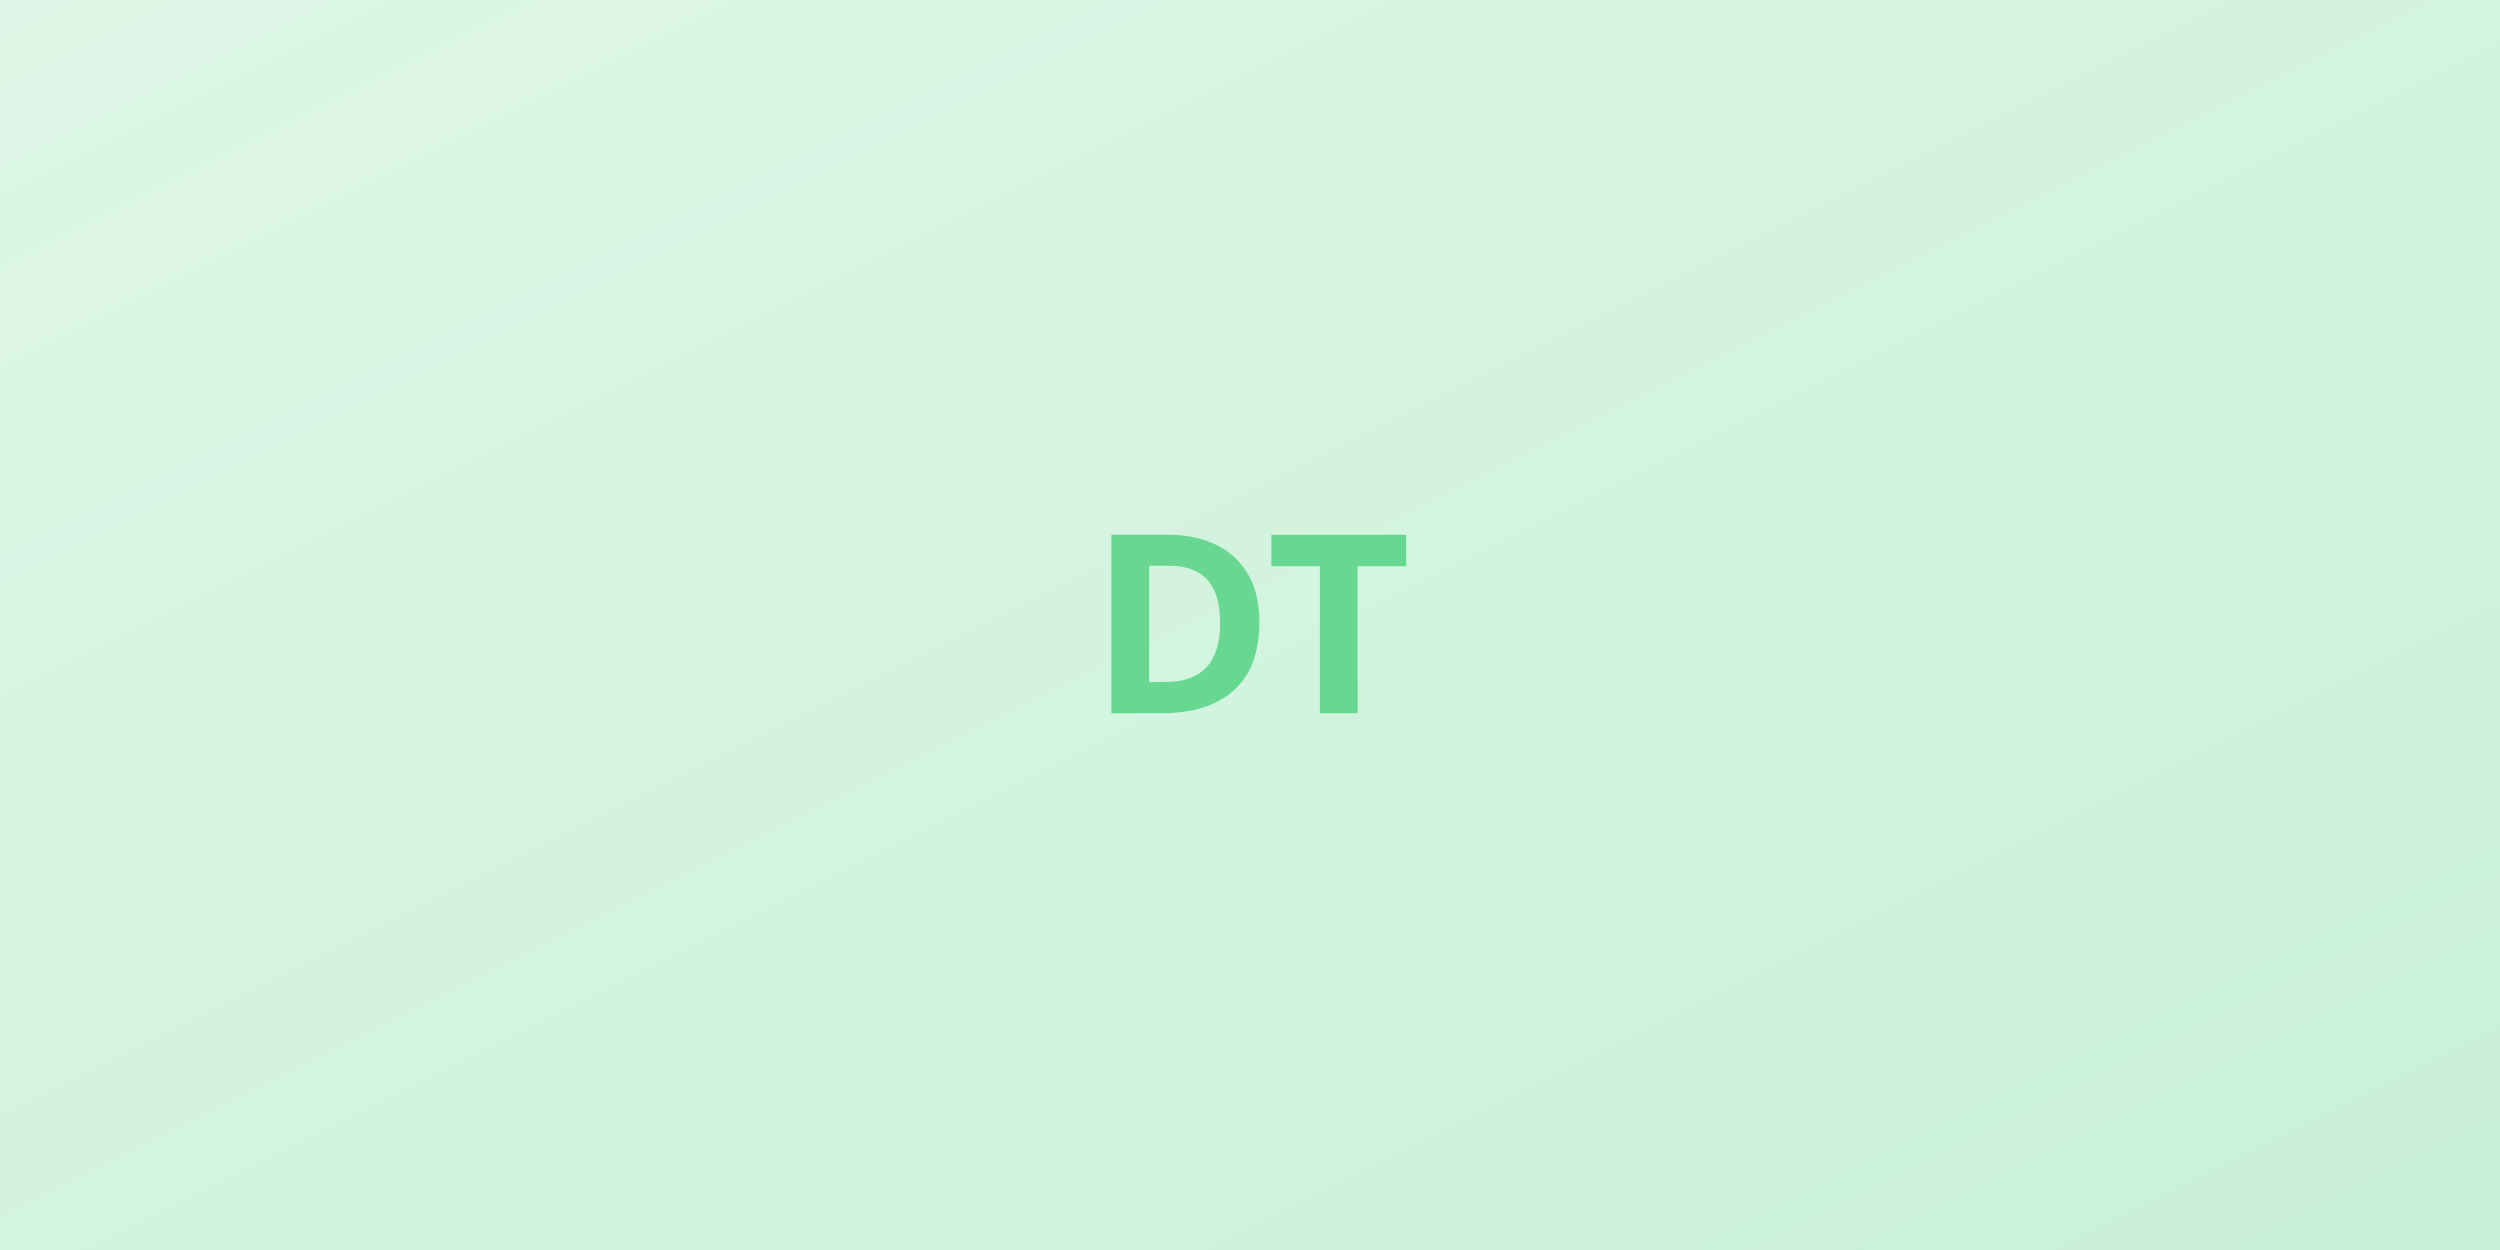
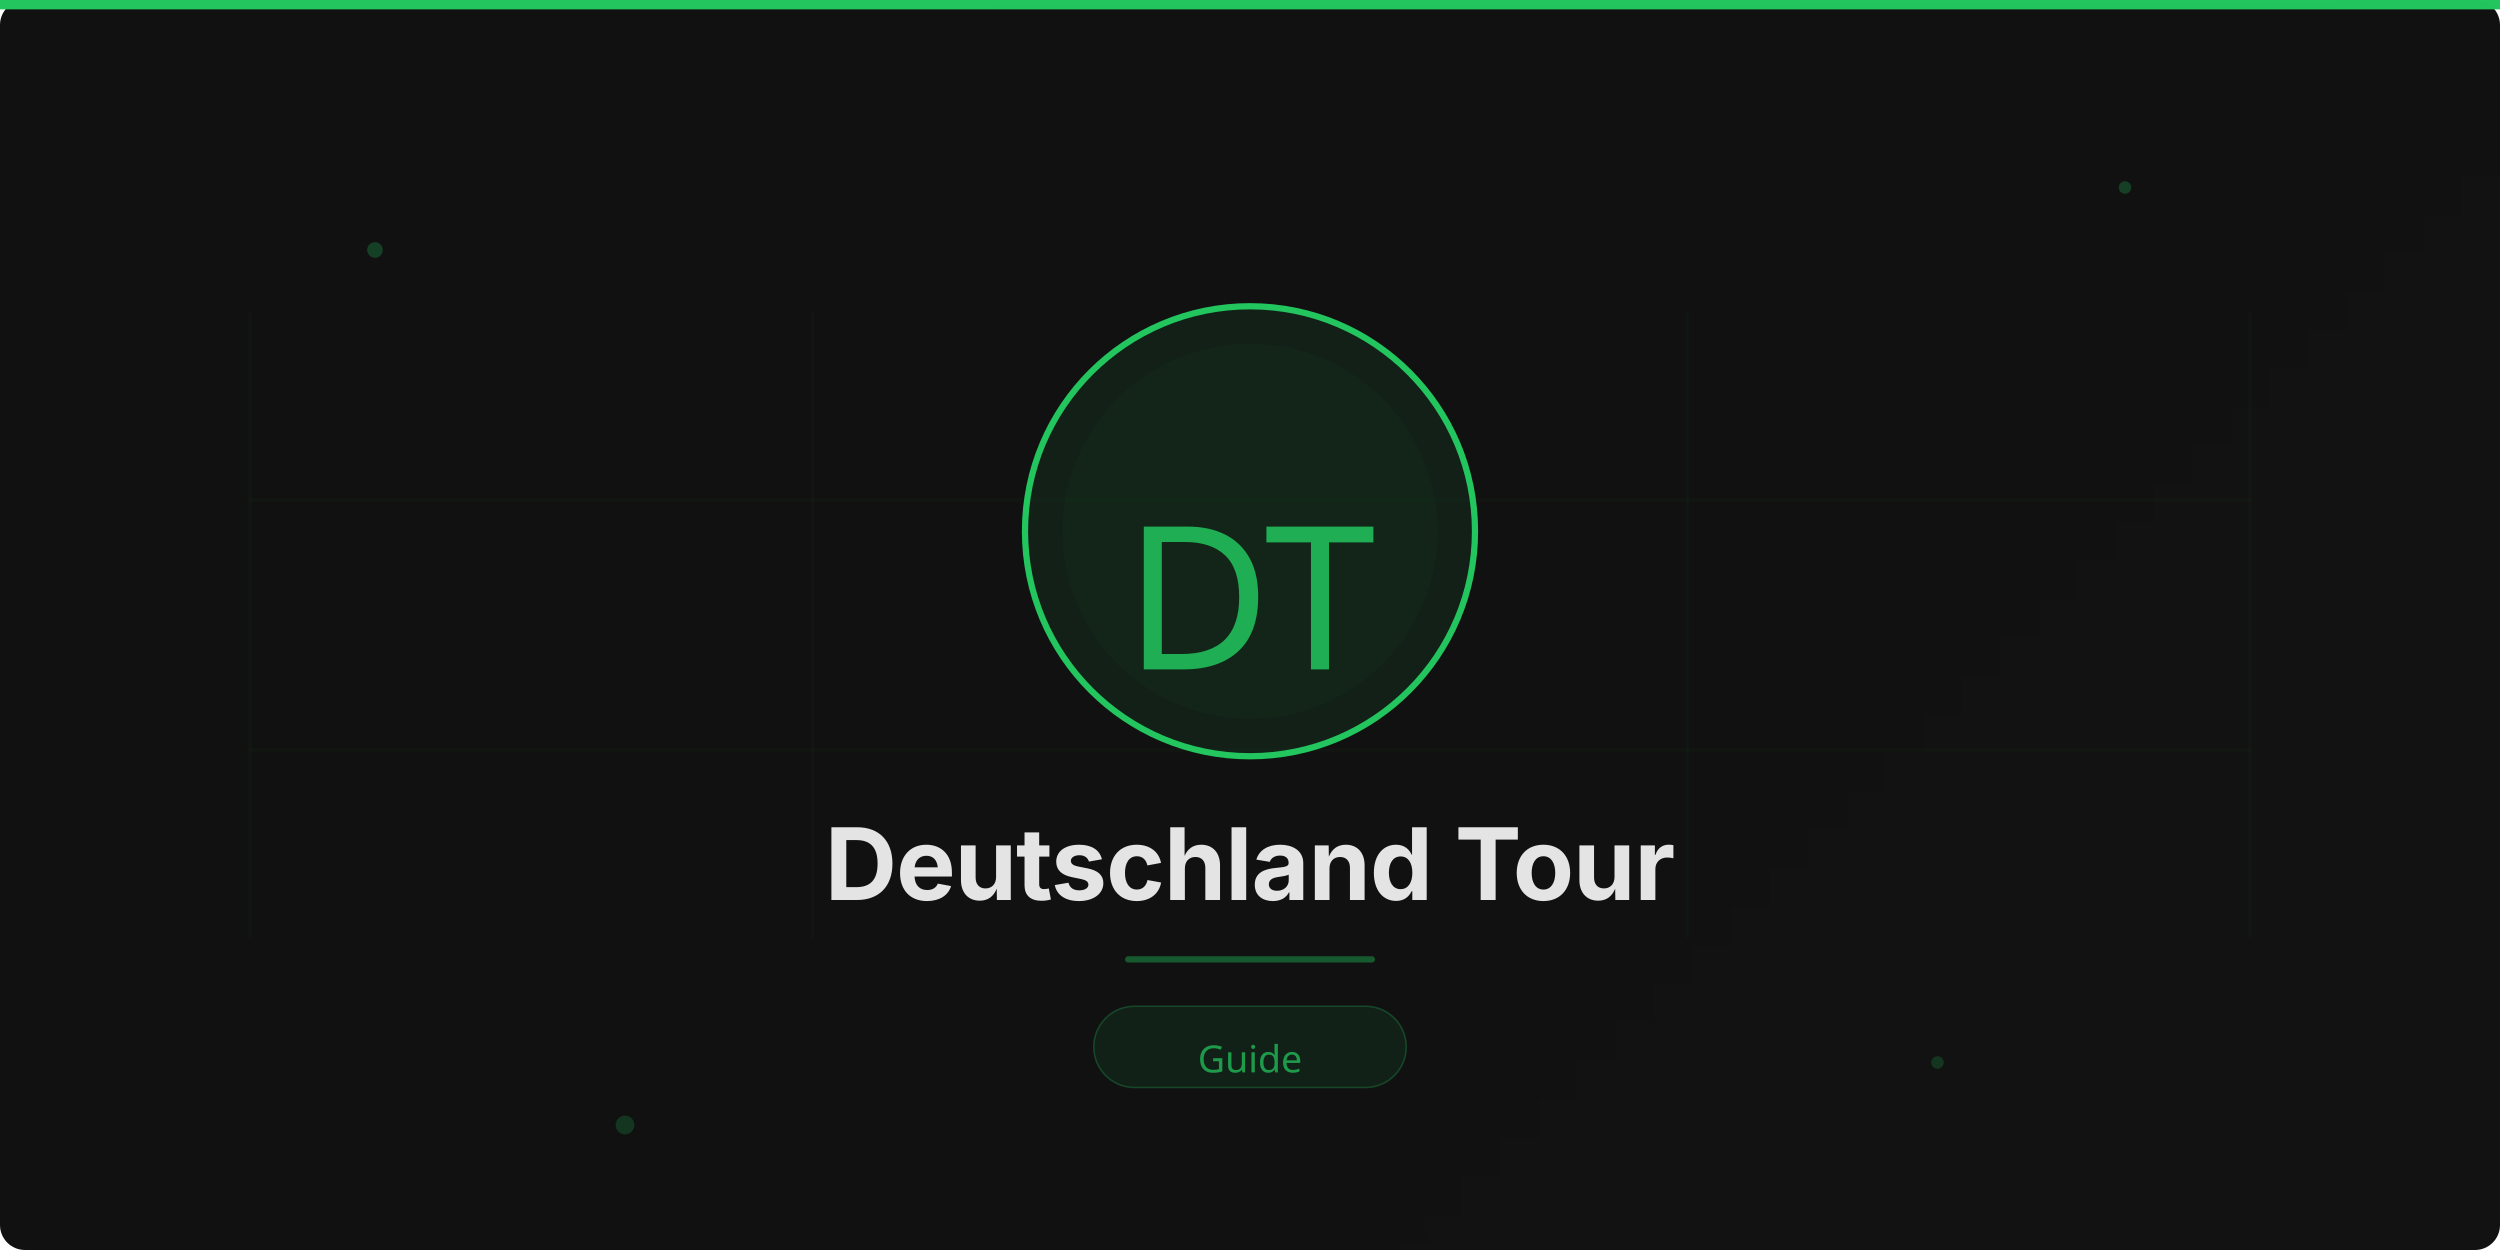
- <svg xmlns="http://www.w3.org/2000/svg" width="800" height="400">
-   <rect width="800" height="400" fill="#22c55e" opacity="0.15" />
-   <rect width="800" height="400" fill="url(#g)" opacity="0.3" />
+ <svg xmlns="http://www.w3.org/2000/svg" width="800" height="400" viewBox="0 0 800 400" fill="none">
  <defs>
-     <linearGradient id="g" x1="0%" y1="0%" x2="100%" y2="100%">
-       <stop offset="0%" stop-color="#22c55e" stop-opacity="0" />
-       <stop offset="100%" stop-color="#22c55e" stop-opacity="0.4" />
+     <linearGradient id="bg" x1="0" y1="0" x2="800" y2="400">
+       <stop offset="0%" stop-color="#111" />
+       <stop offset="50%" stop-color="#22c55e11" />
+       <stop offset="100%" stop-color="#111" />
+     </linearGradient>
+     <linearGradient id="accent" x1="0" y1="0" x2="100" y2="100">
+       <stop offset="0%" stop-color="#22c55e" />
+       <stop offset="100%" stop-color="#22c55e88" />
+     </linearGradient>
+     <linearGradient id="glow" x1="400" y1="400" x2="400" y2="0">
+       <stop offset="0%" stop-color="#22c55e00" />
+       <stop offset="60%" stop-color="#22c55e08" />
+       <stop offset="100%" stop-color="#22c55e00" />
    </linearGradient>
  </defs>
-   <text x="400" y="200" font-family="system-ui,sans-serif" font-size="80" font-weight="700" fill="#22c55e" text-anchor="middle" dominant-baseline="middle" opacity="0.6">DT</text>
+   <rect width="800" height="400" fill="url(#bg)" rx="8" />
+   <ellipse cx="400" cy="350" rx="300" ry="120" fill="url(#glow)" />
+   <rect x="0" y="0" width="800" height="3" fill="url(#accent)" />
+   <circle cx="120" cy="80" r="2.5" fill="#22c55e44" />
+   <circle cx="680" cy="60" r="2" fill="#22c55e44" />
+   <circle cx="200" cy="360" r="3" fill="#22c55e33" />
+   <circle cx="620" cy="340" r="2" fill="#22c55e33" />
+   <line x1="80" y1="100" x2="80" y2="300" stroke="#22c55e08" stroke-width="1" />
+   <line x1="260" y1="100" x2="260" y2="300" stroke="#22c55e08" stroke-width="1" />
+   <line x1="540" y1="100" x2="540" y2="300" stroke="#22c55e08" stroke-width="1" />
+   <line x1="720" y1="100" x2="720" y2="300" stroke="#22c55e08" stroke-width="1" />
+   <line x1="80" y1="160" x2="720" y2="160" stroke="#22c55e08" stroke-width="1" />
+   <line x1="80" y1="240" x2="720" y2="240" stroke="#22c55e08" stroke-width="1" />
+   <circle cx="400" cy="170" r="72" fill="#22c55e15" stroke="#22c55e" stroke-width="2" />
+   <circle cx="400" cy="170" r="60" fill="#22c55e08" />
+   <text x="400" y="192" font-family="system-ui,sans-serif" font-size="64" fill="#22c55e" text-anchor="middle" dominant-baseline="middle" opacity="0.85">DT</text>
+   <text x="400" y="288" font-family="system-ui,-apple-system,sans-serif" font-size="32" font-weight="700" fill="#eee" text-anchor="middle" letter-spacing="-0.3" opacity="0.95">Deutschland Tour</text>
+   <rect x="360" y="306" width="80" height="2" rx="1" fill="#22c55e66" />
+   <rect x="350" y="322" width="100" height="26" rx="13" fill="#22c55e18" stroke="#22c55e44" stroke-width="0.5" />
+   <text x="400" y="339" font-family="system-ui,sans-serif" font-size="12" fill="#22c55ebb" text-anchor="middle" dominant-baseline="middle" font-weight="500">Guide</text>
</svg>
